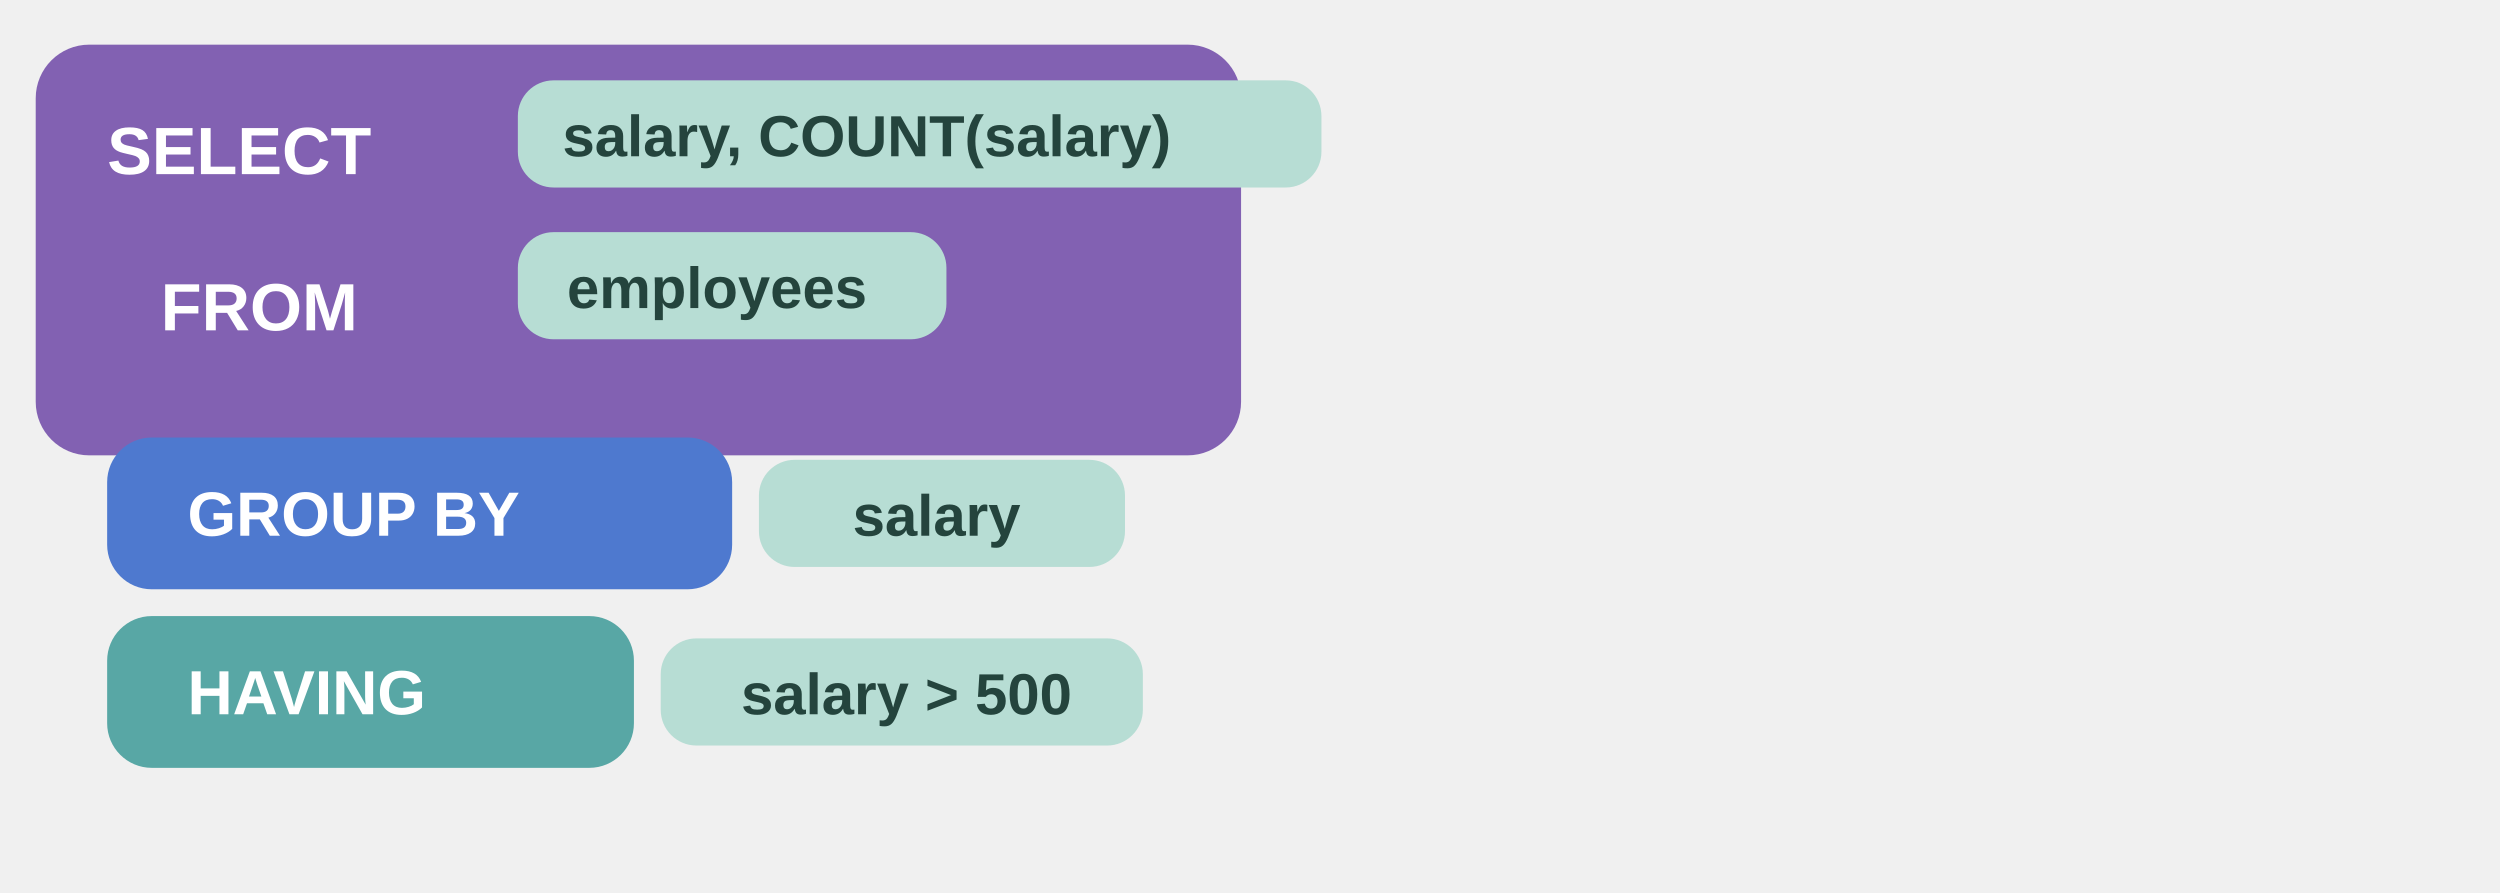
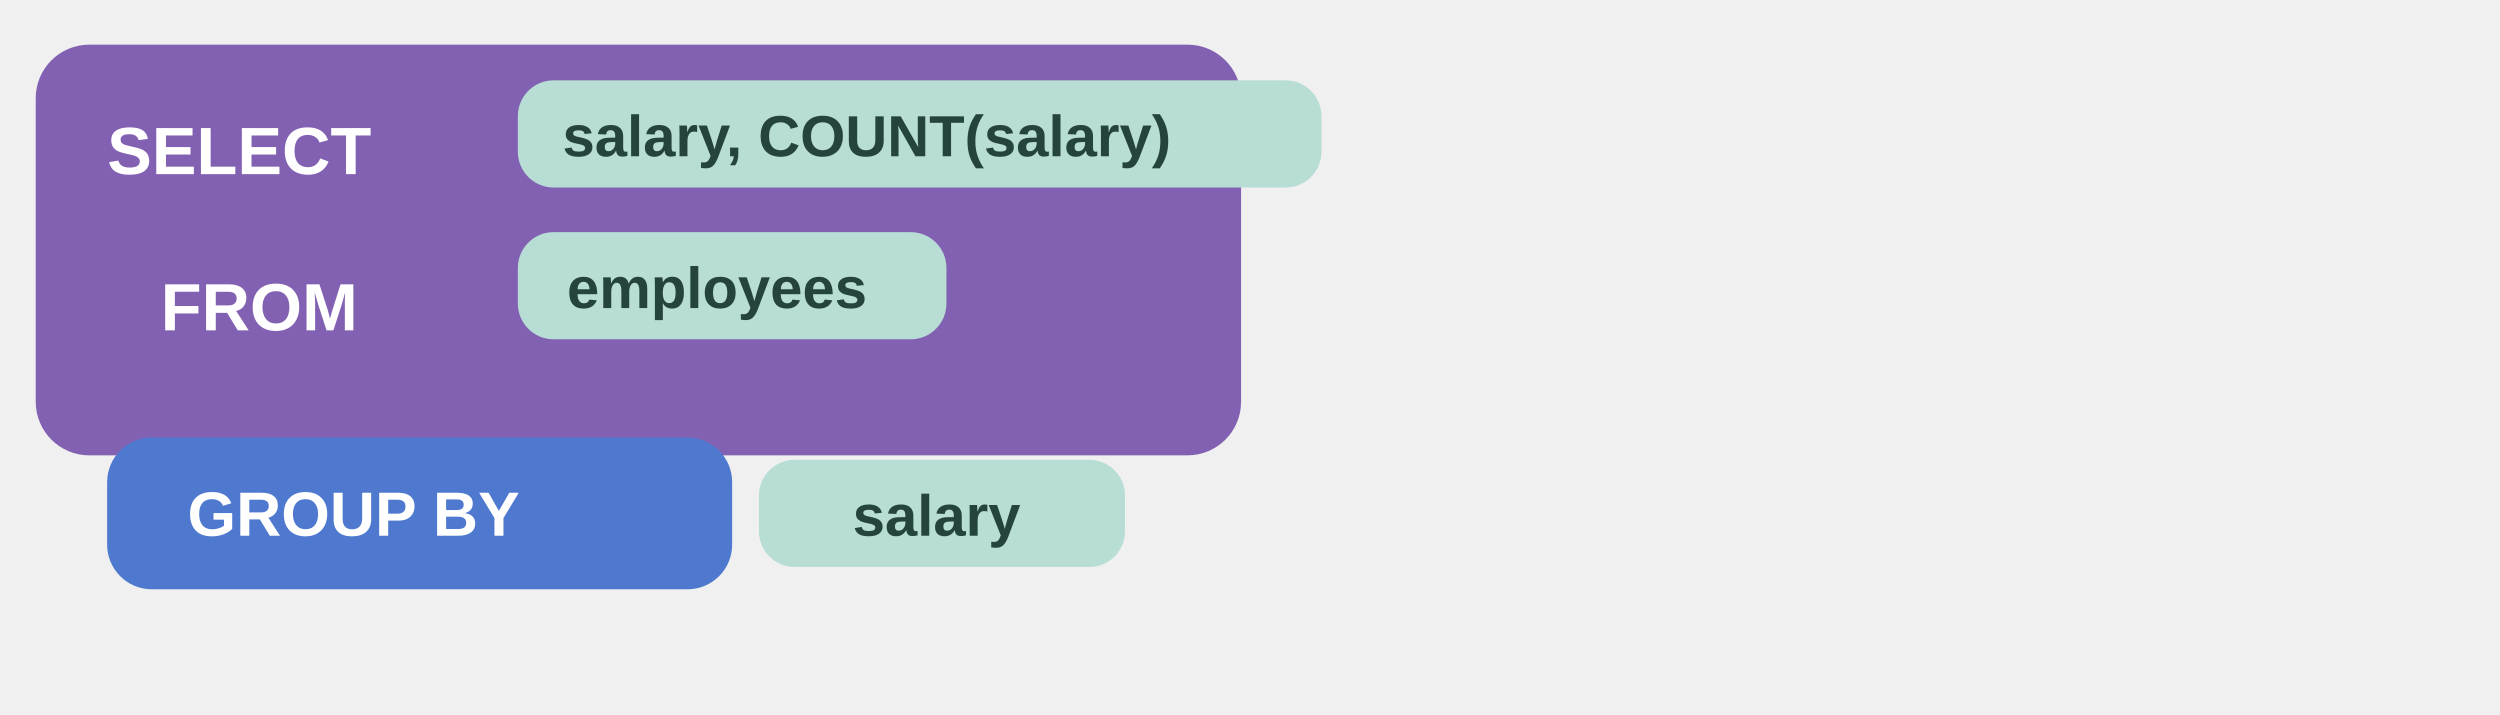
- <svg xmlns="http://www.w3.org/2000/svg" width="560" height="200" viewBox="0 0 560 200">
+ <svg xmlns="http://www.w3.org/2000/svg" width="560" height="160" viewBox="0 0 560 160">
  <defs>
    <style>
      .title { font: 700 15px Arial, sans-serif; fill: #ffffff; }
      .chiptext { font: 700 13px Arial, sans-serif; fill: #24443d; }
      .subtext { font: 700 14px Arial, sans-serif; fill: #ffffff; }
    </style>
  </defs>
  <rect x="8" y="10" width="270" height="92" rx="12" fill="#8261b2" />
  <text class="title" x="24" y="39">SELECT</text>
  <text class="title" x="36" y="74">FROM</text>
  <rect x="116" y="18" width="180" height="24" rx="8" fill="#b7ddd4" />
  <text class="chiptext" x="126" y="35">salary, COUNT(salary)</text>
  <rect x="116" y="52" width="96" height="24" rx="8" fill="#b7ddd4" />
  <text class="chiptext" x="127" y="69">employees</text>
  <rect x="24" y="98" width="140" height="34" rx="10" fill="#4e79cf" />
  <text class="subtext" x="42" y="120">GROUP BY</text>
  <rect x="170" y="103" width="82" height="24" rx="8" fill="#b7ddd4" />
  <text class="chiptext" x="191" y="120">salary</text>
-   <rect x="24" y="138" width="118" height="34" rx="10" fill="#58a7a5" />
-   <text class="subtext" x="42" y="160">HAVING</text>
-   <rect x="148" y="143" width="108" height="24" rx="8" fill="#b7ddd4" />
-   <text class="chiptext" x="166" y="160">salary &gt; 500</text>
</svg>
